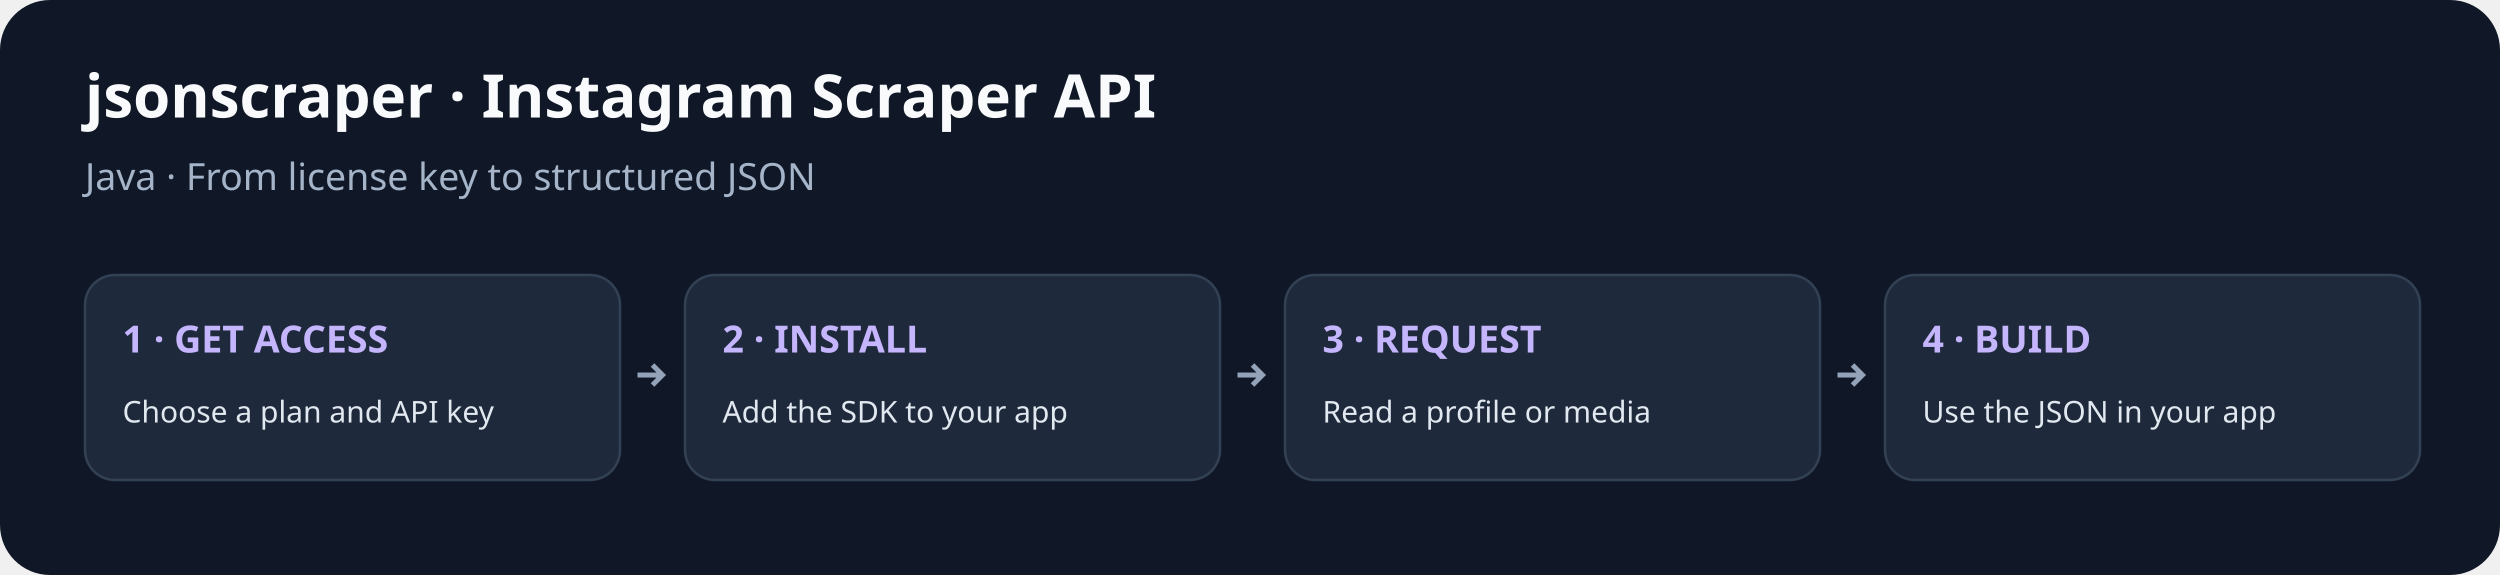
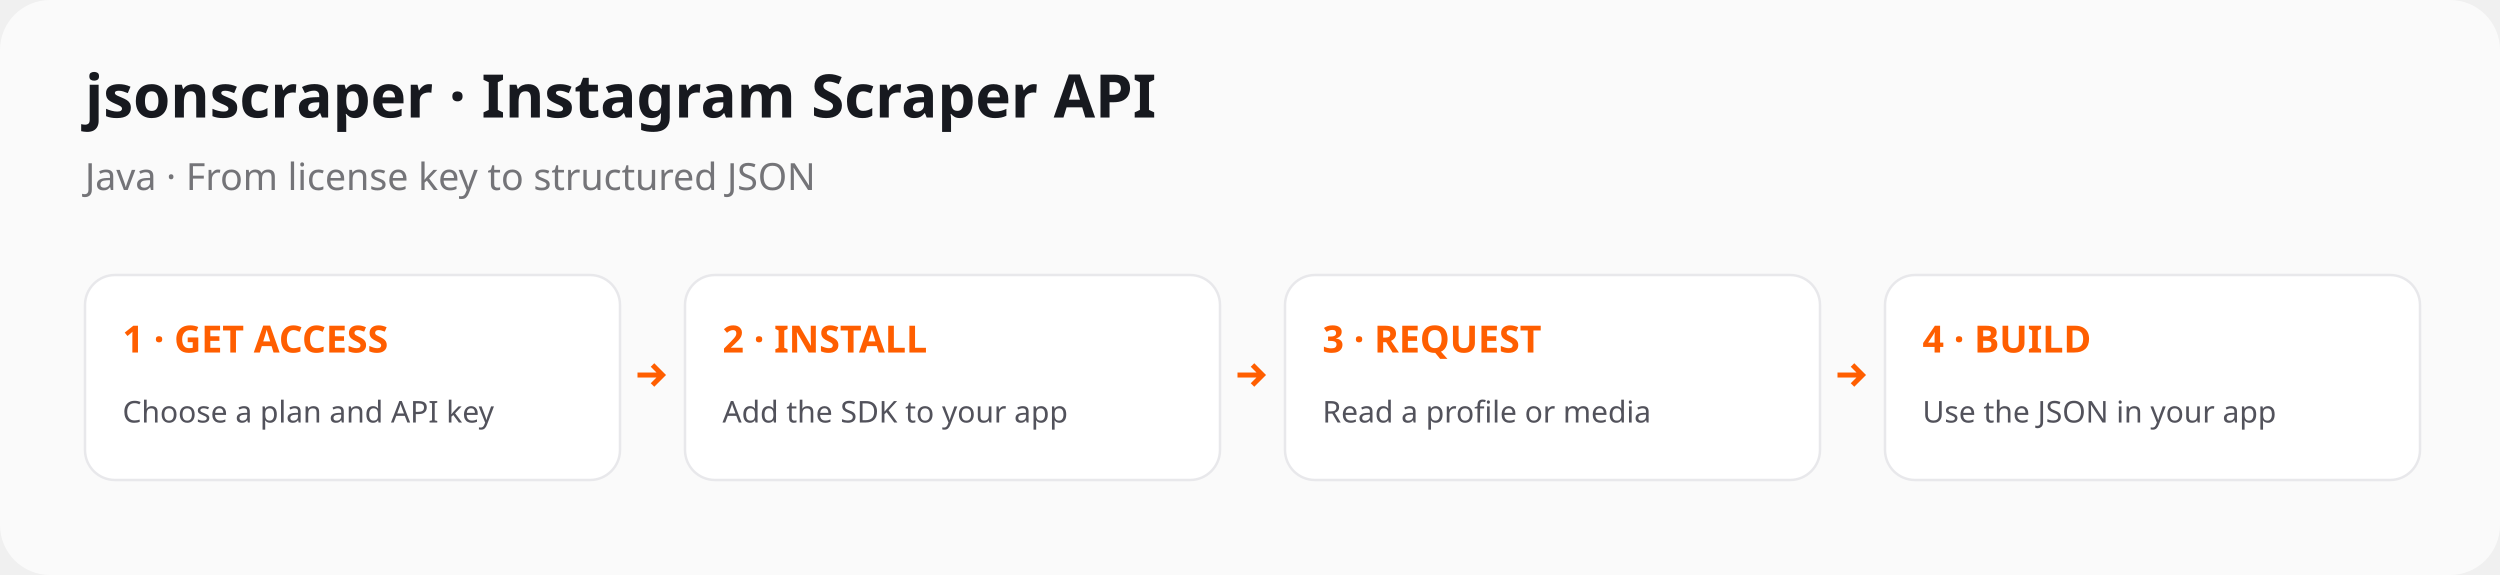
<svg xmlns="http://www.w3.org/2000/svg" width="1000" height="230" viewBox="0 0 1000 230" role="img" aria-label="Instagram API quick start">
-   <rect width="1000" height="230" rx="20" fill="#101827" />
-   <text x="34" y="47" fill="#f8fafc" font-family="sans-serif" font-size="24" font-weight="700">jsonscraper · Instagram Scraper API</text>
-   <text x="34" y="76" fill="#a5b4c8" font-family="sans-serif" font-size="15">Java · From license key to structured JSON</text>
-   <rect x="34" y="110" width="214" height="82" rx="12" fill="#1e293b" stroke="#334155" />
-   <text x="49" y="141" fill="#c4b5fd" font-family="sans-serif" font-size="15" font-weight="700">1 · GET ACCESS</text>
-   <text x="49" y="169" fill="#e2e8f0" font-family="sans-serif" font-size="12">Choose a plan and API key</text>
-   <path d="M255 150h10m-4-4 4 4-4 4" fill="none" stroke="#94a3b8" stroke-width="2" />
-   <rect x="274" y="110" width="214" height="82" rx="12" fill="#1e293b" stroke="#334155" />
-   <text x="289" y="141" fill="#c4b5fd" font-family="sans-serif" font-size="15" font-weight="700">2 · INSTALL</text>
-   <text x="289" y="169" fill="#e2e8f0" font-family="sans-serif" font-size="12">Add the SDK to your app</text>
-   <path d="M495 150h10m-4-4 4 4-4 4" fill="none" stroke="#94a3b8" stroke-width="2" />
-   <rect x="514" y="110" width="214" height="82" rx="12" fill="#1e293b" stroke="#334155" />
-   <text x="529" y="141" fill="#c4b5fd" font-family="sans-serif" font-size="15" font-weight="700">3 · REQUEST</text>
-   <text x="529" y="169" fill="#e2e8f0" font-family="sans-serif" font-size="12">Read a profile or media</text>
-   <path d="M735 150h10m-4-4 4 4-4 4" fill="none" stroke="#94a3b8" stroke-width="2" />
-   <rect x="754" y="110" width="214" height="82" rx="12" fill="#1e293b" stroke="#334155" />
-   <text x="769" y="141" fill="#c4b5fd" font-family="sans-serif" font-size="15" font-weight="700">4 · BUILD</text>
-   <text x="769" y="169" fill="#e2e8f0" font-family="sans-serif" font-size="12">Use the JSON in your app</text>
+   <rect width="1000" height="230" rx="20" fill="#fafafa" />
+   <text x="34" y="47" fill="#17191f" font-family="sans-serif" font-size="24" font-weight="700">jsonscraper · Instagram Scraper API</text>
+   <text x="34" y="76" fill="#747478" font-family="sans-serif" font-size="15">Java · From license key to structured JSON</text>
+   <rect x="34" y="110" width="214" height="82" rx="12" fill="#ffffff" stroke="#e8e8eb" />
+   <text x="49" y="141" fill="#ff5e00" font-family="sans-serif" font-size="15" font-weight="700">1 · GET ACCESS</text>
+   <text x="49" y="169" fill="#52525b" font-family="sans-serif" font-size="12">Choose a plan and API key</text>
+   <path d="M255 150h10m-4-4 4 4-4 4" fill="none" stroke="#ff5e00" stroke-width="2" />
+   <rect x="274" y="110" width="214" height="82" rx="12" fill="#ffffff" stroke="#e8e8eb" />
+   <text x="289" y="141" fill="#ff5e00" font-family="sans-serif" font-size="15" font-weight="700">2 · INSTALL</text>
+   <text x="289" y="169" fill="#52525b" font-family="sans-serif" font-size="12">Add the SDK to your app</text>
+   <path d="M495 150h10m-4-4 4 4-4 4" fill="none" stroke="#ff5e00" stroke-width="2" />
+   <rect x="514" y="110" width="214" height="82" rx="12" fill="#ffffff" stroke="#e8e8eb" />
+   <text x="529" y="141" fill="#ff5e00" font-family="sans-serif" font-size="15" font-weight="700">3 · REQUEST</text>
+   <text x="529" y="169" fill="#52525b" font-family="sans-serif" font-size="12">Read a profile or media</text>
+   <path d="M735 150h10m-4-4 4 4-4 4" fill="none" stroke="#ff5e00" stroke-width="2" />
+   <rect x="754" y="110" width="214" height="82" rx="12" fill="#ffffff" stroke="#e8e8eb" />
+   <text x="769" y="141" fill="#ff5e00" font-family="sans-serif" font-size="15" font-weight="700">4 · BUILD</text>
+   <text x="769" y="169" fill="#52525b" font-family="sans-serif" font-size="12">Use the JSON in your app</text>
</svg>
